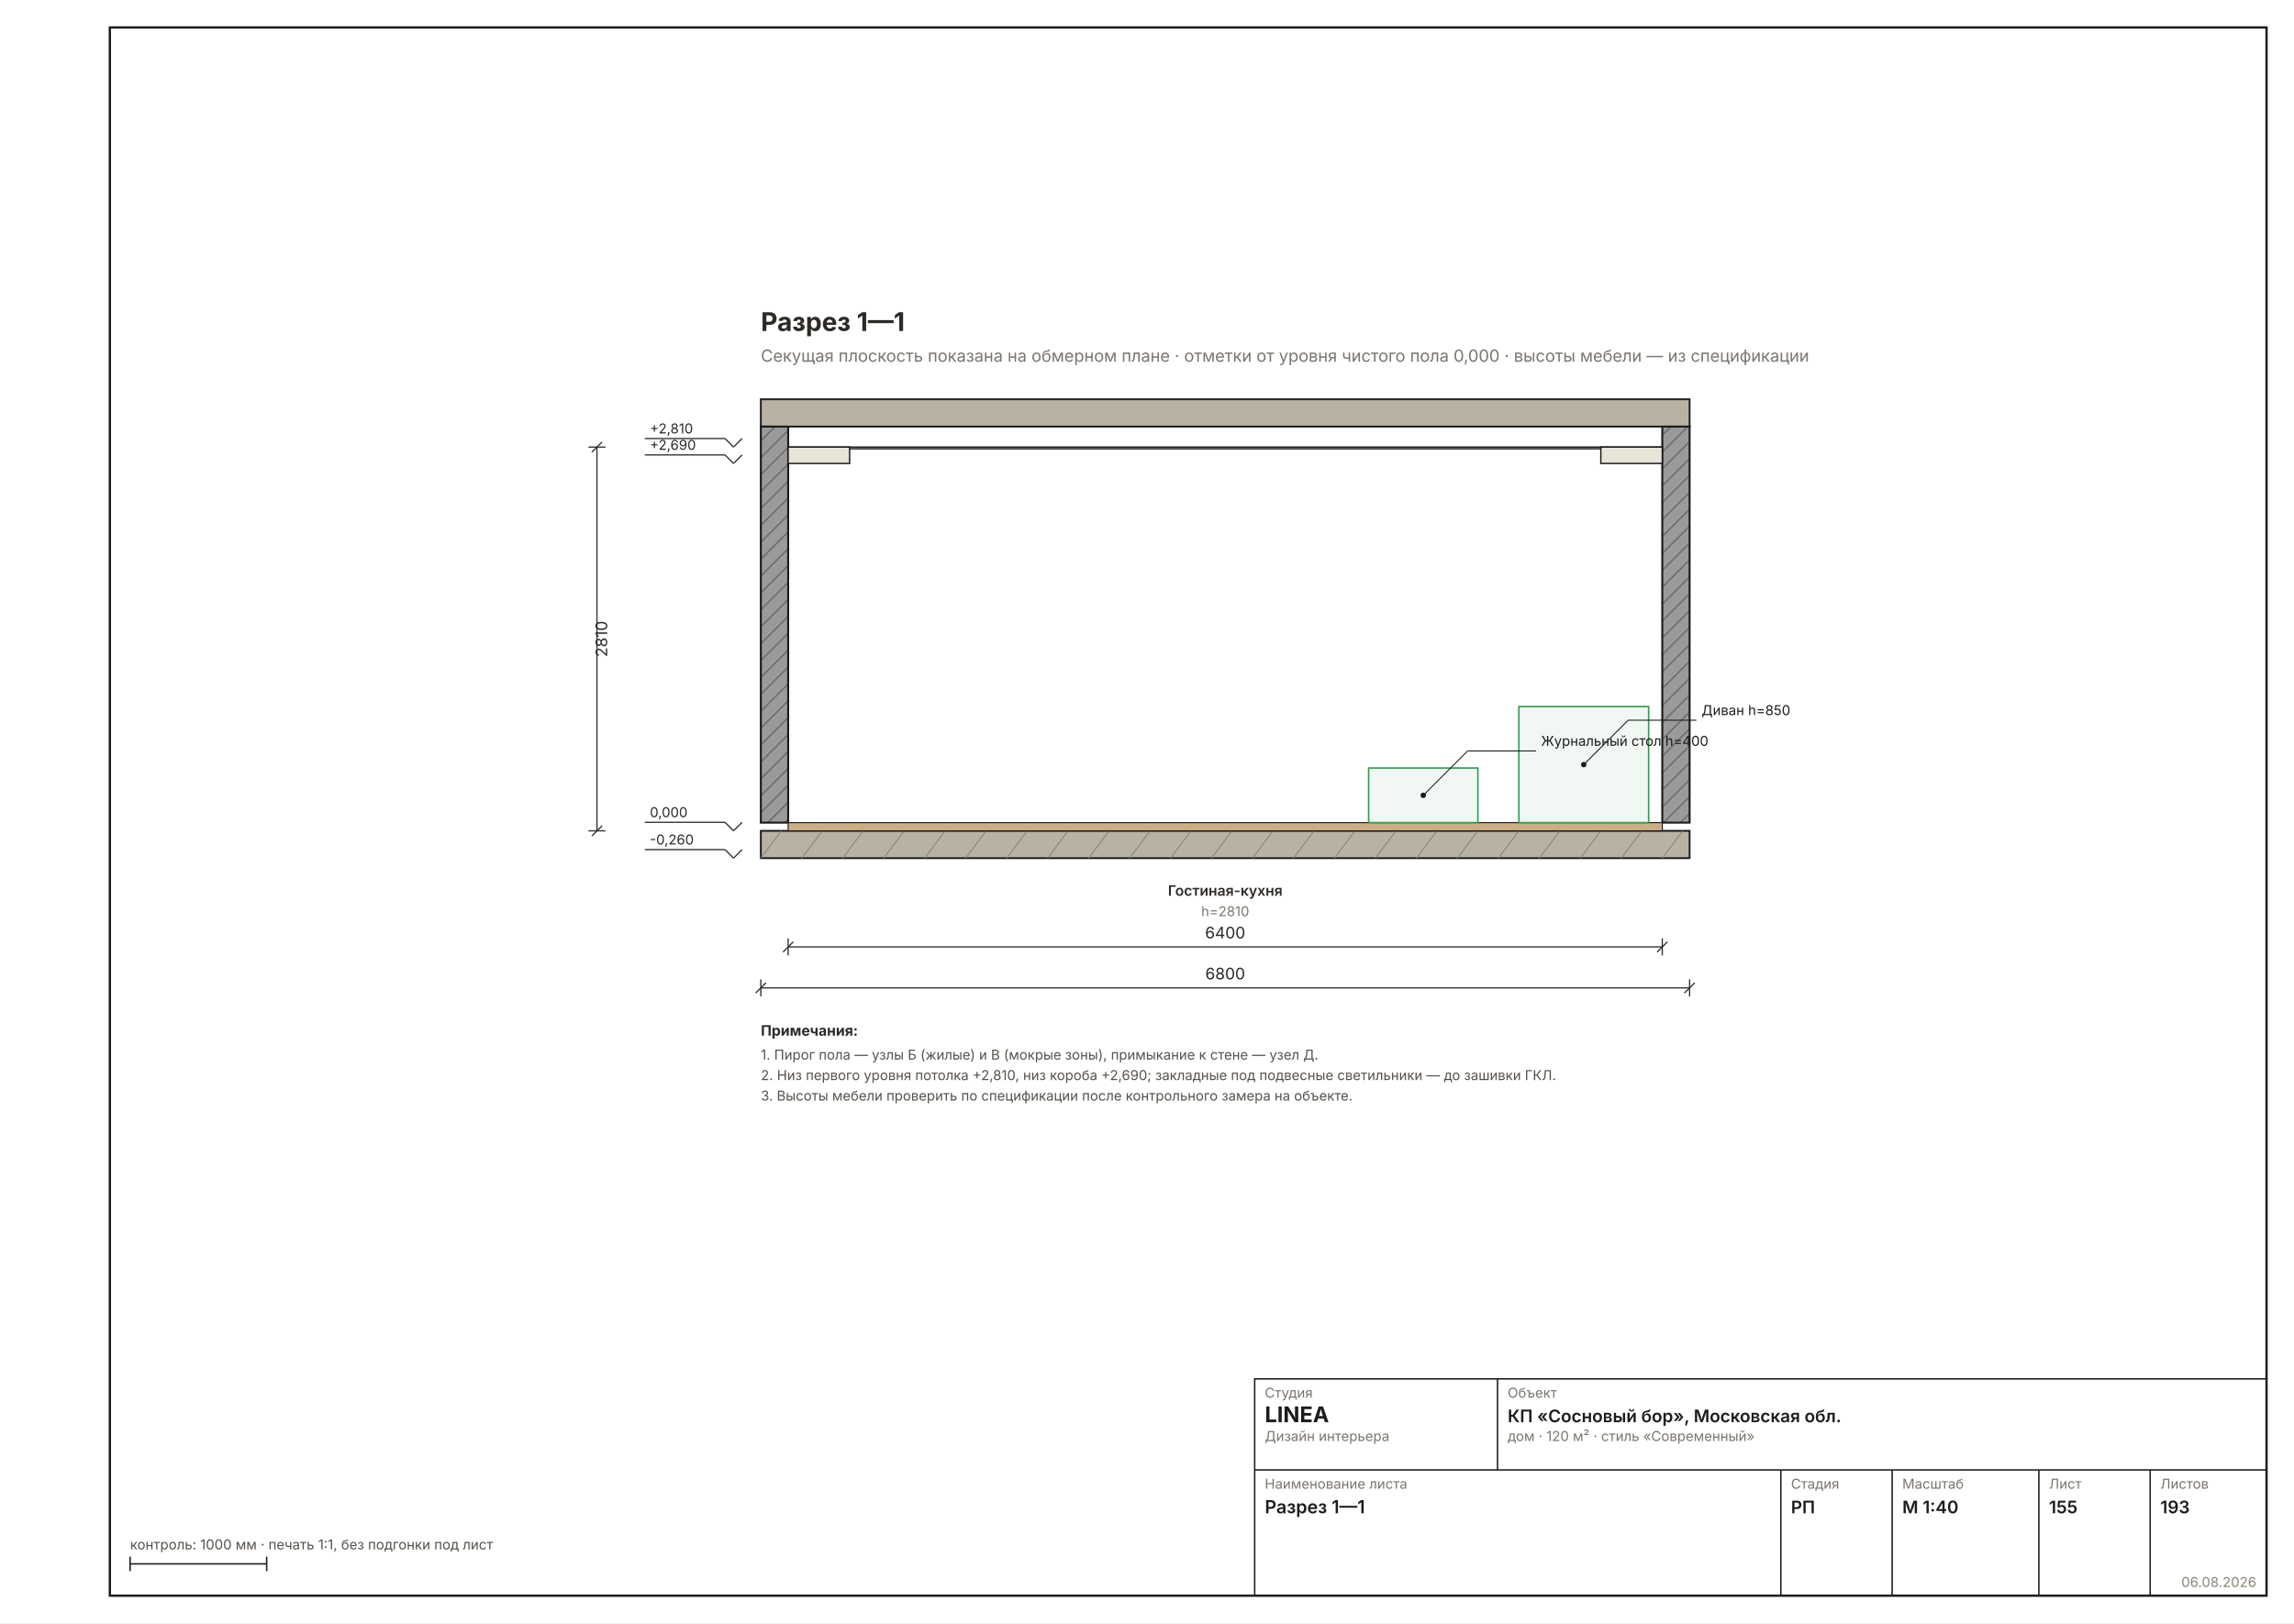
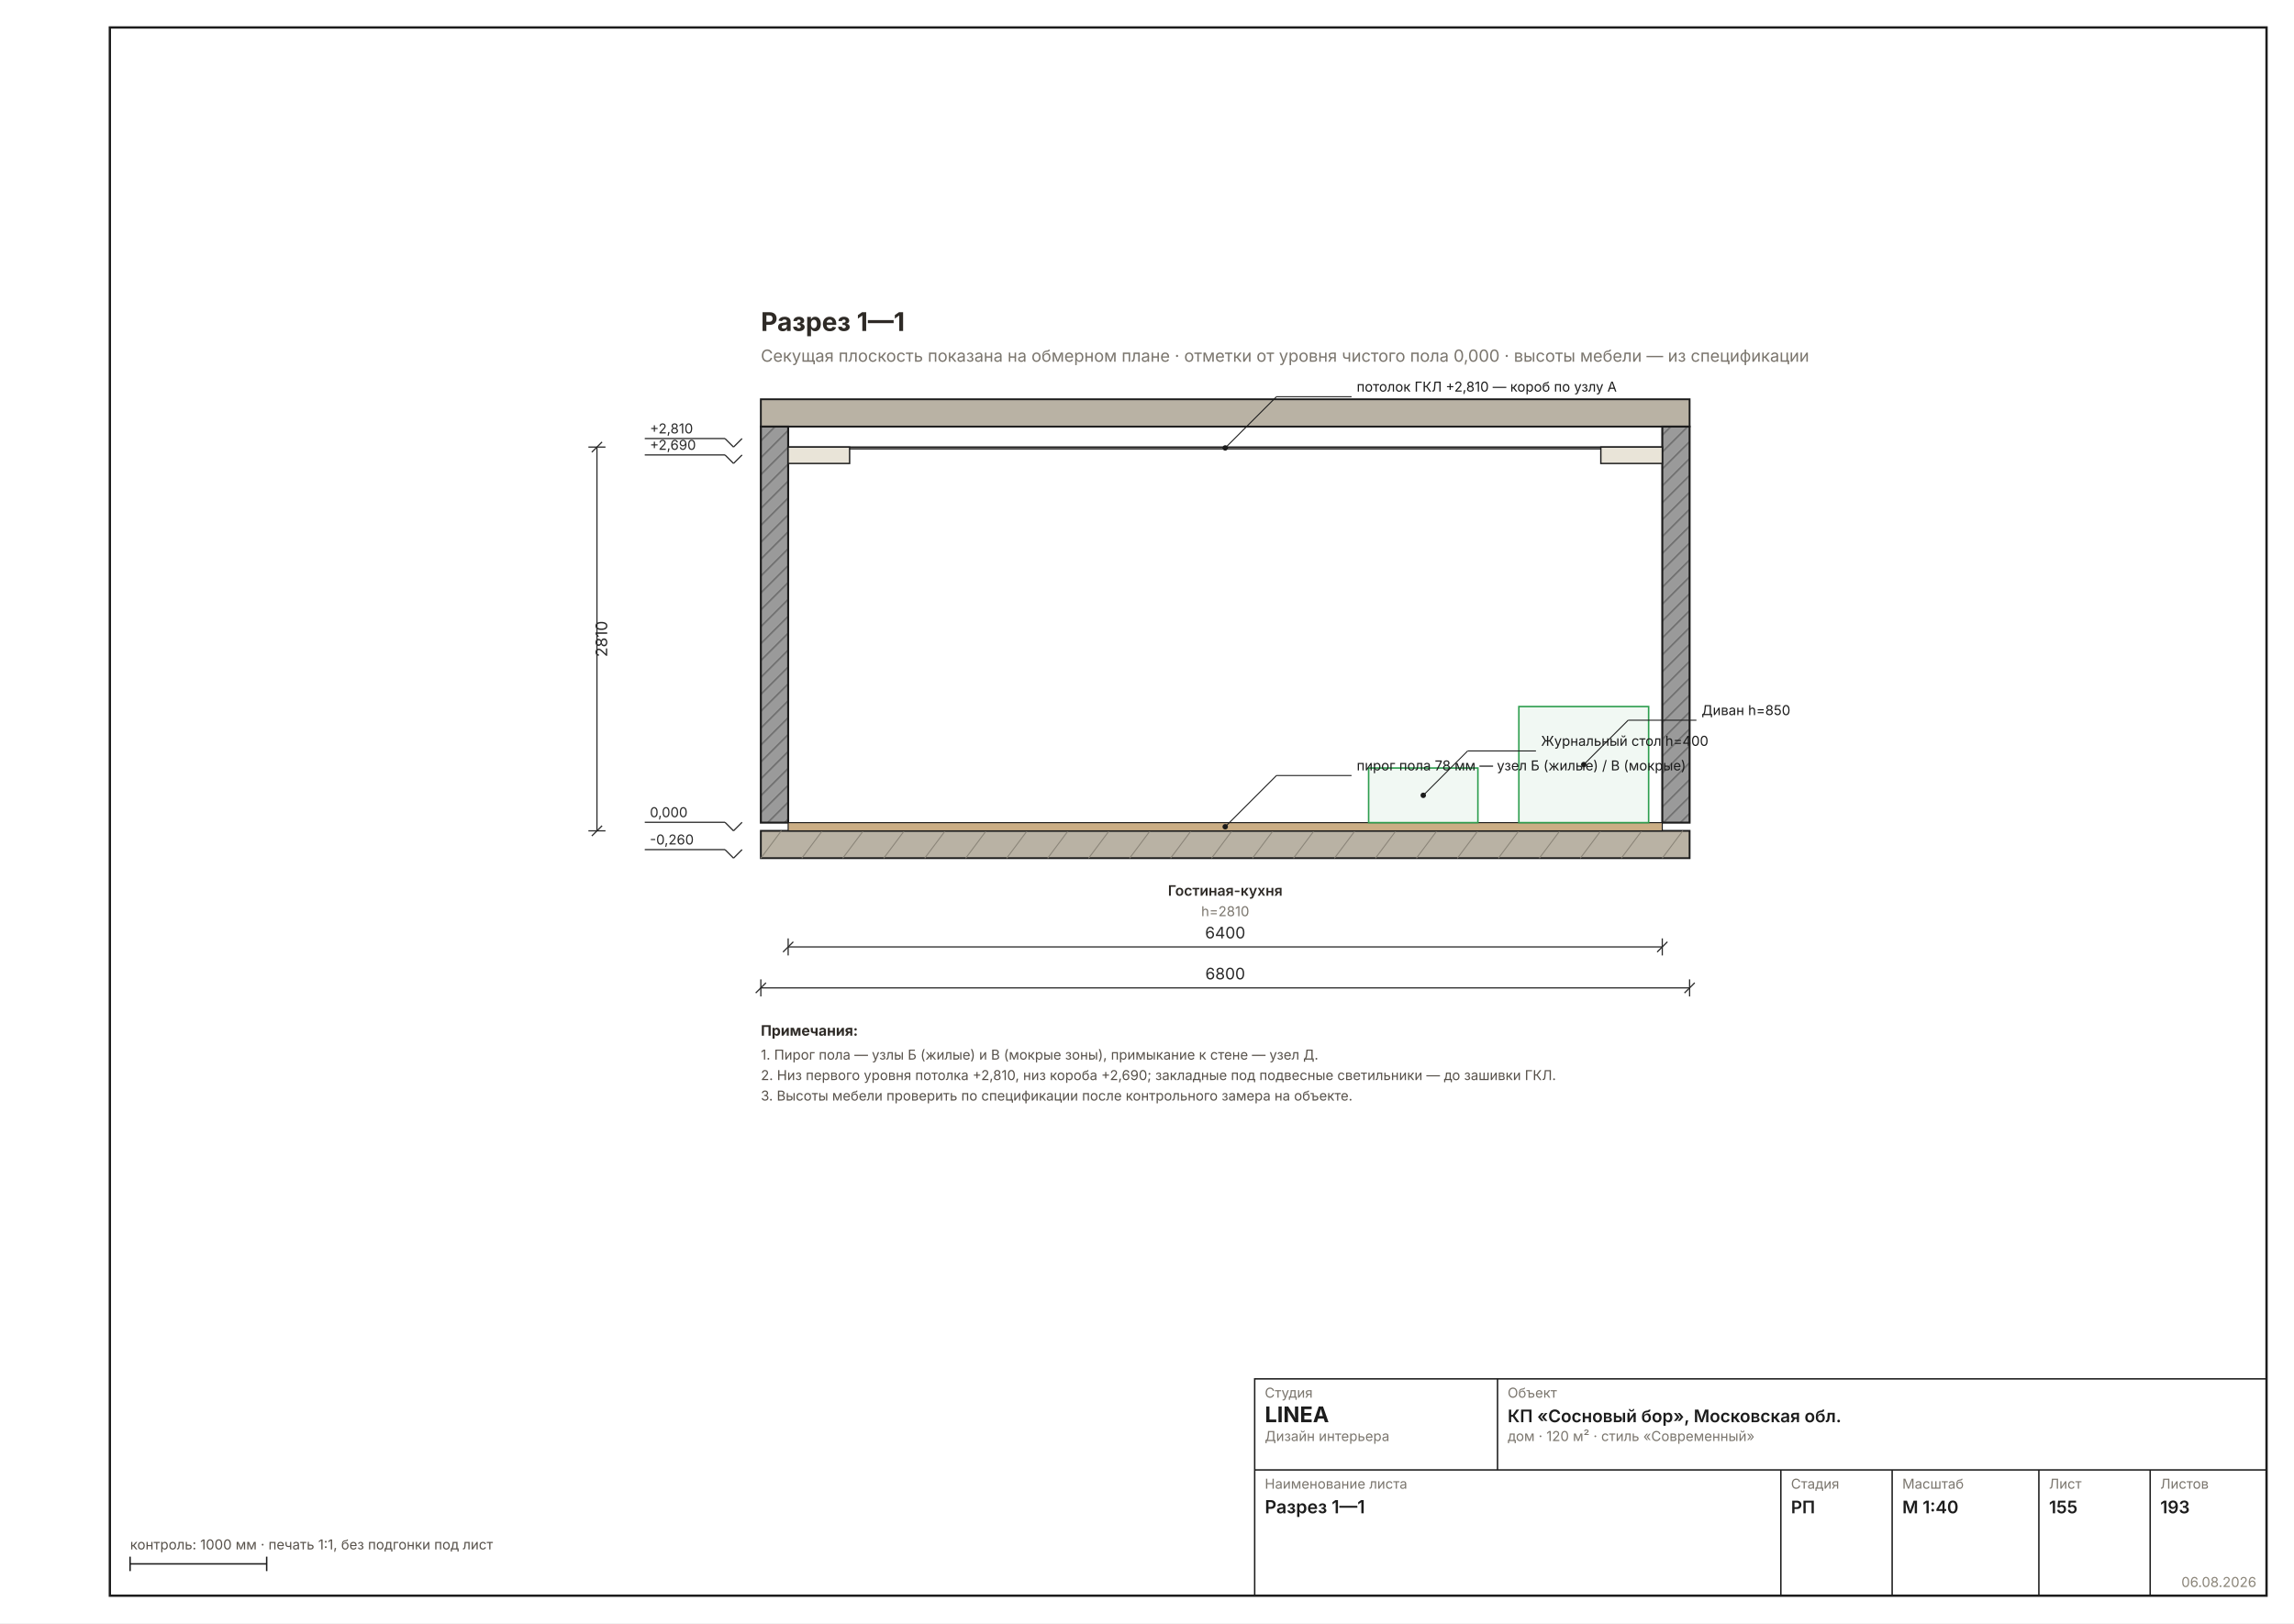
<svg xmlns="http://www.w3.org/2000/svg" width="1587" height="1123" viewBox="0 0 1587 1123" font-family="Inter, &quot;Helvetica Neue&quot;, Arial, sans-serif" data-sheet="section" data-scale="1:40">
  <rect width="1587" height="1123" fill="#FFFFFF" />
  <rect x="76" y="19" width="1492" height="1085" fill="none" stroke="#1C1C1C" stroke-width="1.6" />
  <g transform="translate(396.4339 165.2251) scale(1.1811)">
    <defs>
      <pattern id="secw" width="7" height="7" patternUnits="userSpaceOnUse" patternTransform="rotate(45)">
        <rect width="7" height="7" fill="#9A9A9A" />
        <line x1="0" y1="0" x2="0" y2="7" stroke="#6E6E6E" stroke-width="1.78" />
      </pattern>
    </defs>
    <rect x="110" y="346.8" width="544" height="16" fill="#B9B2A4" stroke="#1C1C1C" stroke-width="1.07" />
    <line x1="110" y1="362.8" x2="122" y2="346.8" stroke="#8A8478" stroke-width="0.58" />
    <line x1="134" y1="362.8" x2="146" y2="346.8" stroke="#8A8478" stroke-width="0.58" />
    <line x1="158" y1="362.8" x2="170" y2="346.8" stroke="#8A8478" stroke-width="0.58" />
    <line x1="182" y1="362.8" x2="194" y2="346.8" stroke="#8A8478" stroke-width="0.58" />
    <line x1="206" y1="362.8" x2="218" y2="346.8" stroke="#8A8478" stroke-width="0.58" />
    <line x1="230" y1="362.8" x2="242" y2="346.8" stroke="#8A8478" stroke-width="0.58" />
    <line x1="254" y1="362.8" x2="266" y2="346.8" stroke="#8A8478" stroke-width="0.58" />
    <line x1="278" y1="362.8" x2="290" y2="346.8" stroke="#8A8478" stroke-width="0.58" />
    <line x1="302" y1="362.8" x2="314" y2="346.8" stroke="#8A8478" stroke-width="0.58" />
    <line x1="326" y1="362.8" x2="338" y2="346.8" stroke="#8A8478" stroke-width="0.58" />
    <line x1="350" y1="362.8" x2="362" y2="346.8" stroke="#8A8478" stroke-width="0.58" />
    <line x1="374" y1="362.8" x2="386" y2="346.8" stroke="#8A8478" stroke-width="0.58" />
    <line x1="398" y1="362.8" x2="410" y2="346.8" stroke="#8A8478" stroke-width="0.58" />
    <line x1="422" y1="362.8" x2="434" y2="346.8" stroke="#8A8478" stroke-width="0.58" />
    <line x1="446" y1="362.8" x2="458" y2="346.8" stroke="#8A8478" stroke-width="0.58" />
    <line x1="470" y1="362.8" x2="482" y2="346.8" stroke="#8A8478" stroke-width="0.58" />
    <line x1="494" y1="362.8" x2="506" y2="346.8" stroke="#8A8478" stroke-width="0.58" />
    <line x1="518" y1="362.8" x2="530" y2="346.8" stroke="#8A8478" stroke-width="0.58" />
    <line x1="542" y1="362.8" x2="554" y2="346.8" stroke="#8A8478" stroke-width="0.58" />
    <line x1="566" y1="362.8" x2="578" y2="346.8" stroke="#8A8478" stroke-width="0.58" />
    <line x1="590" y1="362.8" x2="602" y2="346.8" stroke="#8A8478" stroke-width="0.58" />
    <line x1="614" y1="362.8" x2="626" y2="346.8" stroke="#8A8478" stroke-width="0.58" />
    <line x1="638" y1="362.8" x2="650" y2="346.8" stroke="#8A8478" stroke-width="0.58" />
    <rect x="110" y="94" width="544" height="16" fill="#B9B2A4" stroke="#1C1C1C" stroke-width="1.07" />
    <rect x="110" y="110" width="16" height="232" fill="url(#secw)" stroke="#1C1C1C" stroke-width="1.16" />
    <rect x="638" y="110" width="16" height="232" fill="url(#secw)" stroke="#1C1C1C" stroke-width="1.16" />
    <rect x="126" y="342" width="512" height="4.8" fill="#CBAE85" stroke="#1C1C1C" stroke-width="0.62" />
    <rect x="126" y="122" width="512" height="1" fill="#F6F3EC" stroke="#1C1C1C" stroke-width="0.80" />
    <rect x="126" y="122" width="36" height="9.6" fill="#E9E4D8" stroke="#1C1C1C" stroke-width="0.80" />
    <rect x="602" y="122" width="36" height="9.6" fill="#E9E4D8" stroke="#1C1C1C" stroke-width="0.80" />
    <rect x="554" y="274" width="76" height="68" fill="#2E9E4F10" stroke="#2E9E4F" stroke-width="0.89" />
    <g data-el="leader" stroke="#1C1C1C" stroke-width="0.58" fill="none">
      <line x1="592" y1="308" x2="618" y2="282" />
      <line x1="618" y1="282" x2="658" y2="282" />
    </g>
    <circle cx="592" cy="308" r="1.6" fill="#1C1C1C" stroke="none" />
    <text x="661" y="279" font-size="8.00" fill="#1C1C1C">Диван h=850</text>
    <rect x="466" y="310" width="64" height="32" fill="#2E9E4F10" stroke="#2E9E4F" stroke-width="0.89" />
    <g data-el="leader" stroke="#1C1C1C" stroke-width="0.58" fill="none">
      <line x1="498" y1="326" x2="524" y2="300" />
      <line x1="524" y1="300" x2="564" y2="300" />
    </g>
    <circle cx="498" cy="326" r="1.6" fill="#1C1C1C" stroke="none" />
    <text x="567" y="297" font-size="8.00" fill="#1C1C1C">Журнальный стол h=400</text>
    <text x="382" y="384.8" font-size="8.45" font-weight="600" fill="#2E2A26" text-anchor="middle">Гостиная-кухня</text>
    <text x="382" y="396.8" font-size="8.00" fill="#7A756D" text-anchor="middle">h=2810</text>
-     <g data-el="dim" stroke="#2A2A2A" stroke-width="0.71" fill="none">
-       <line x1="126" y1="414.8" x2="638" y2="414.8" />
-       <line x1="126" y1="409.8" x2="126" y2="419.8" />
-       <line x1="638" y1="409.8" x2="638" y2="419.8" />
-       <line x1="123" y1="417.8" x2="129" y2="411.8" />
-       <line x1="635" y1="417.8" x2="641" y2="411.8" />
+     <g data-el="leader" stroke="#1C1C1C" stroke-width="0.58" fill="none">
+       <line x1="382" y1="344.4" x2="412" y2="314.4" />
+       <line x1="412" y1="314.4" x2="456" y2="314.4" />
    </g>
-     <text x="382" y="409.8" font-size="9.33" fill="#2A2A2A" text-anchor="middle">6400</text>
+     <circle cx="382" cy="344.4" r="1.6" fill="#1C1C1C" stroke="none" />
+     <text x="459" y="311.4" font-size="8.00" fill="#1C1C1C">пирог пола 78 мм — узел Б (жилые) / В (мокрые)</text>
+     <g data-el="leader" stroke="#1C1C1C" stroke-width="0.58" fill="none">
+       <line x1="382" y1="122.5" x2="412" y2="92.5" />
+       <line x1="412" y1="92.5" x2="456" y2="92.5" />
+     </g>
+     <circle cx="382" cy="122.5" r="1.6" fill="#1C1C1C" stroke="none" />
+     <text x="459" y="89.5" font-size="8.00" fill="#1C1C1C">потолок ГКЛ +2,810 — короб по узлу А</text>
    <g data-el="level" stroke="#2A2A2A" stroke-width="0.71" fill="none">
      <line x1="89" y1="341.8" x2="94" y2="346.8" />
      <line x1="94" y1="346.8" x2="99" y2="341.8" />
      <line x1="89" y1="341.8" x2="42" y2="341.8" />
    </g>
    <text x="45" y="338.8" font-size="8.00" fill="#2A2A2A" text-anchor="start">0,000</text>
    <g data-el="level" stroke="#2A2A2A" stroke-width="0.71" fill="none">
      <line x1="89" y1="117" x2="94" y2="122" />
      <line x1="94" y1="122" x2="99" y2="117" />
      <line x1="89" y1="117" x2="42" y2="117" />
    </g>
    <text x="45" y="114" font-size="8.00" fill="#2A2A2A" text-anchor="start">+2,810</text>
    <g data-el="level" stroke="#2A2A2A" stroke-width="0.71" fill="none">
      <line x1="89" y1="126.6" x2="94" y2="131.6" />
      <line x1="94" y1="131.6" x2="99" y2="126.6" />
      <line x1="89" y1="126.6" x2="42" y2="126.6" />
    </g>
    <text x="45" y="123.6" font-size="8.00" fill="#2A2A2A" text-anchor="start">+2,690</text>
    <g data-el="level" stroke="#2A2A2A" stroke-width="0.71" fill="none">
      <line x1="89" y1="357.8" x2="94" y2="362.8" />
      <line x1="94" y1="362.8" x2="99" y2="357.8" />
      <line x1="89" y1="357.8" x2="42" y2="357.8" />
    </g>
    <text x="45" y="354.8" font-size="8.00" fill="#2A2A2A" text-anchor="start">-0,260</text>
    <g data-el="dim" stroke="#2A2A2A" stroke-width="0.71" fill="none">
      <line x1="14" y1="122" x2="14" y2="346.8" />
      <line x1="9" y1="122" x2="19" y2="122" />
      <line x1="9" y1="346.8" x2="19" y2="346.8" />
      <line x1="11" y1="125" x2="17" y2="119" />
      <line x1="11" y1="349.8" x2="17" y2="343.8" />
    </g>
    <text x="20" y="234.4" font-size="9.33" fill="#2A2A2A" transform="rotate(-90 20 234.4)" text-anchor="middle">2810</text>
-     <g data-el="dim" stroke="#2A2A2A" stroke-width="0.71" fill="none">
-       <line x1="110" y1="438.8" x2="654" y2="438.8" />
-       <line x1="110" y1="433.8" x2="110" y2="443.8" />
-       <line x1="654" y1="433.8" x2="654" y2="443.8" />
-       <line x1="107" y1="441.8" x2="113" y2="435.8" />
-       <line x1="651" y1="441.8" x2="657" y2="435.8" />
+     <g data-el="chain">
+       <g data-el="dim" stroke="#2A2A2A" stroke-width="0.71" fill="none">
+         <line x1="126" y1="414.8" x2="638" y2="414.8" />
+         <line x1="126" y1="409.8" x2="126" y2="419.8" />
+         <line x1="638" y1="409.8" x2="638" y2="419.8" />
+         <line x1="123" y1="417.8" x2="129" y2="411.8" />
+         <line x1="635" y1="417.8" x2="641" y2="411.8" />
+       </g>
+       <text x="382" y="409.8" font-size="9.33" fill="#2A2A2A" text-anchor="middle">6400</text>
+       <g data-el="dim" stroke="#2A2A2A" stroke-width="0.71" fill="none">
+         <line x1="110" y1="438.8" x2="654" y2="438.8" />
+         <line x1="110" y1="433.8" x2="110" y2="443.8" />
+         <line x1="654" y1="433.8" x2="654" y2="443.8" />
+         <line x1="107" y1="441.8" x2="113" y2="435.8" />
+         <line x1="651" y1="441.8" x2="657" y2="435.8" />
+       </g>
+       <text x="382" y="433.8" font-size="9.33" fill="#2A2A2A" text-anchor="middle">6800</text>
    </g>
-     <text x="382" y="433.8" font-size="9.33" fill="#2A2A2A" text-anchor="middle">6800</text>
    <text x="110" y="54" font-size="15.11" font-weight="700" fill="#2E2A26">Разрез 1—1</text>
    <text x="110" y="72" font-size="9.78" fill="#7A756D">Секущая плоскость показана на обмерном плане · отметки от уровня чистого пола 0,000 · высоты мебели — из спецификации</text>
    <g data-el="notes" />
    <text x="110" y="466.8" font-size="8.45" font-weight="700" fill="#2E2A26">Примечания:</text>
    <text x="110" y="480.8" font-size="8.00" fill="#57514A">1. Пирог пола — узлы Б (жилые) и В (мокрые зоны), примыкание к стене — узел Д.</text>
    <text x="110" y="492.8" font-size="8.00" fill="#57514A">2. Низ первого уровня потолка +2,810, низ короба +2,690; закладные под подвесные светильники — до зашивки ГКЛ.</text>
    <text x="110" y="504.8" font-size="8.00" fill="#57514A">3. Высоты мебели проверить по спецификации после контрольного замера на объекте.</text>
  </g>
  <g data-el="stamp" stroke="#1C1C1C" stroke-width="1" fill="none">
    <rect x="868" y="954" width="700" height="150" />
    <line x1="868" y1="1017" x2="1568" y2="1017" />
    <line x1="1036" y1="954" x2="1036" y2="1017" />
    <line x1="1232" y1="1017" x2="1232" y2="1104" />
    <line x1="1309" y1="1017" x2="1309" y2="1104" />
    <line x1="1410.5" y1="1017" x2="1410.5" y2="1104" />
    <line x1="1487.5" y1="1017" x2="1487.5" y2="1104" />
  </g>
  <text x="875" y="967" font-size="9.5" fill="#7A756D">Студия</text>
  <text x="875" y="984" font-size="15" font-weight="700" fill="#1C1C1C">LINEA</text>
  <text x="875" y="997" font-size="9.5" fill="#7A756D">Дизайн интерьера</text>
  <text x="1043" y="967" font-size="9.5" fill="#7A756D">Объект</text>
  <text x="1043" y="984" font-size="12" font-weight="600" fill="#1C1C1C">КП «Сосновый бор», Московская обл.</text>
  <text x="1043" y="997" font-size="9.5" fill="#7A756D">дом · 120 м² · стиль «Современный»</text>
  <text x="875" y="1030" font-size="9.5" fill="#7A756D">Наименование листа</text>
  <text x="875" y="1047" font-size="12.5" font-weight="600" fill="#1C1C1C">Разрез 1—1</text>
  <text x="1239" y="1030" font-size="9.5" fill="#7A756D">Стадия</text>
  <text x="1239" y="1047" font-size="12" font-weight="600" fill="#1C1C1C">РП</text>
  <text x="1316" y="1030" font-size="9.5" fill="#7A756D">Масштаб</text>
  <text x="1316" y="1047" font-size="12" font-weight="600" fill="#1C1C1C">М 1:40</text>
  <text x="1417.5" y="1030" font-size="9.5" fill="#7A756D">Лист</text>
  <text x="1417.5" y="1047" font-size="12" font-weight="600" fill="#1C1C1C">155</text>
  <text x="1494.5" y="1030" font-size="9.5" fill="#7A756D">Листов</text>
  <text x="1494.5" y="1047" font-size="12" font-weight="600" fill="#1C1C1C">193</text>
  <text x="1561" y="1098" font-size="9.5" fill="#8A8478" text-anchor="end">06.08.2026</text>
  <g stroke="#1C1C1C" stroke-width="1">
    <line x1="90" y1="1082" x2="184.488" y2="1082" />
    <line x1="90" y1="1077" x2="90" y2="1087" />
    <line x1="184.488" y1="1077" x2="184.488" y2="1087" />
  </g>
  <text x="90" y="1072" font-size="9.5" fill="#57514A">контроль: 1000 мм · печать 1:1, без подгонки под лист</text>
</svg>
